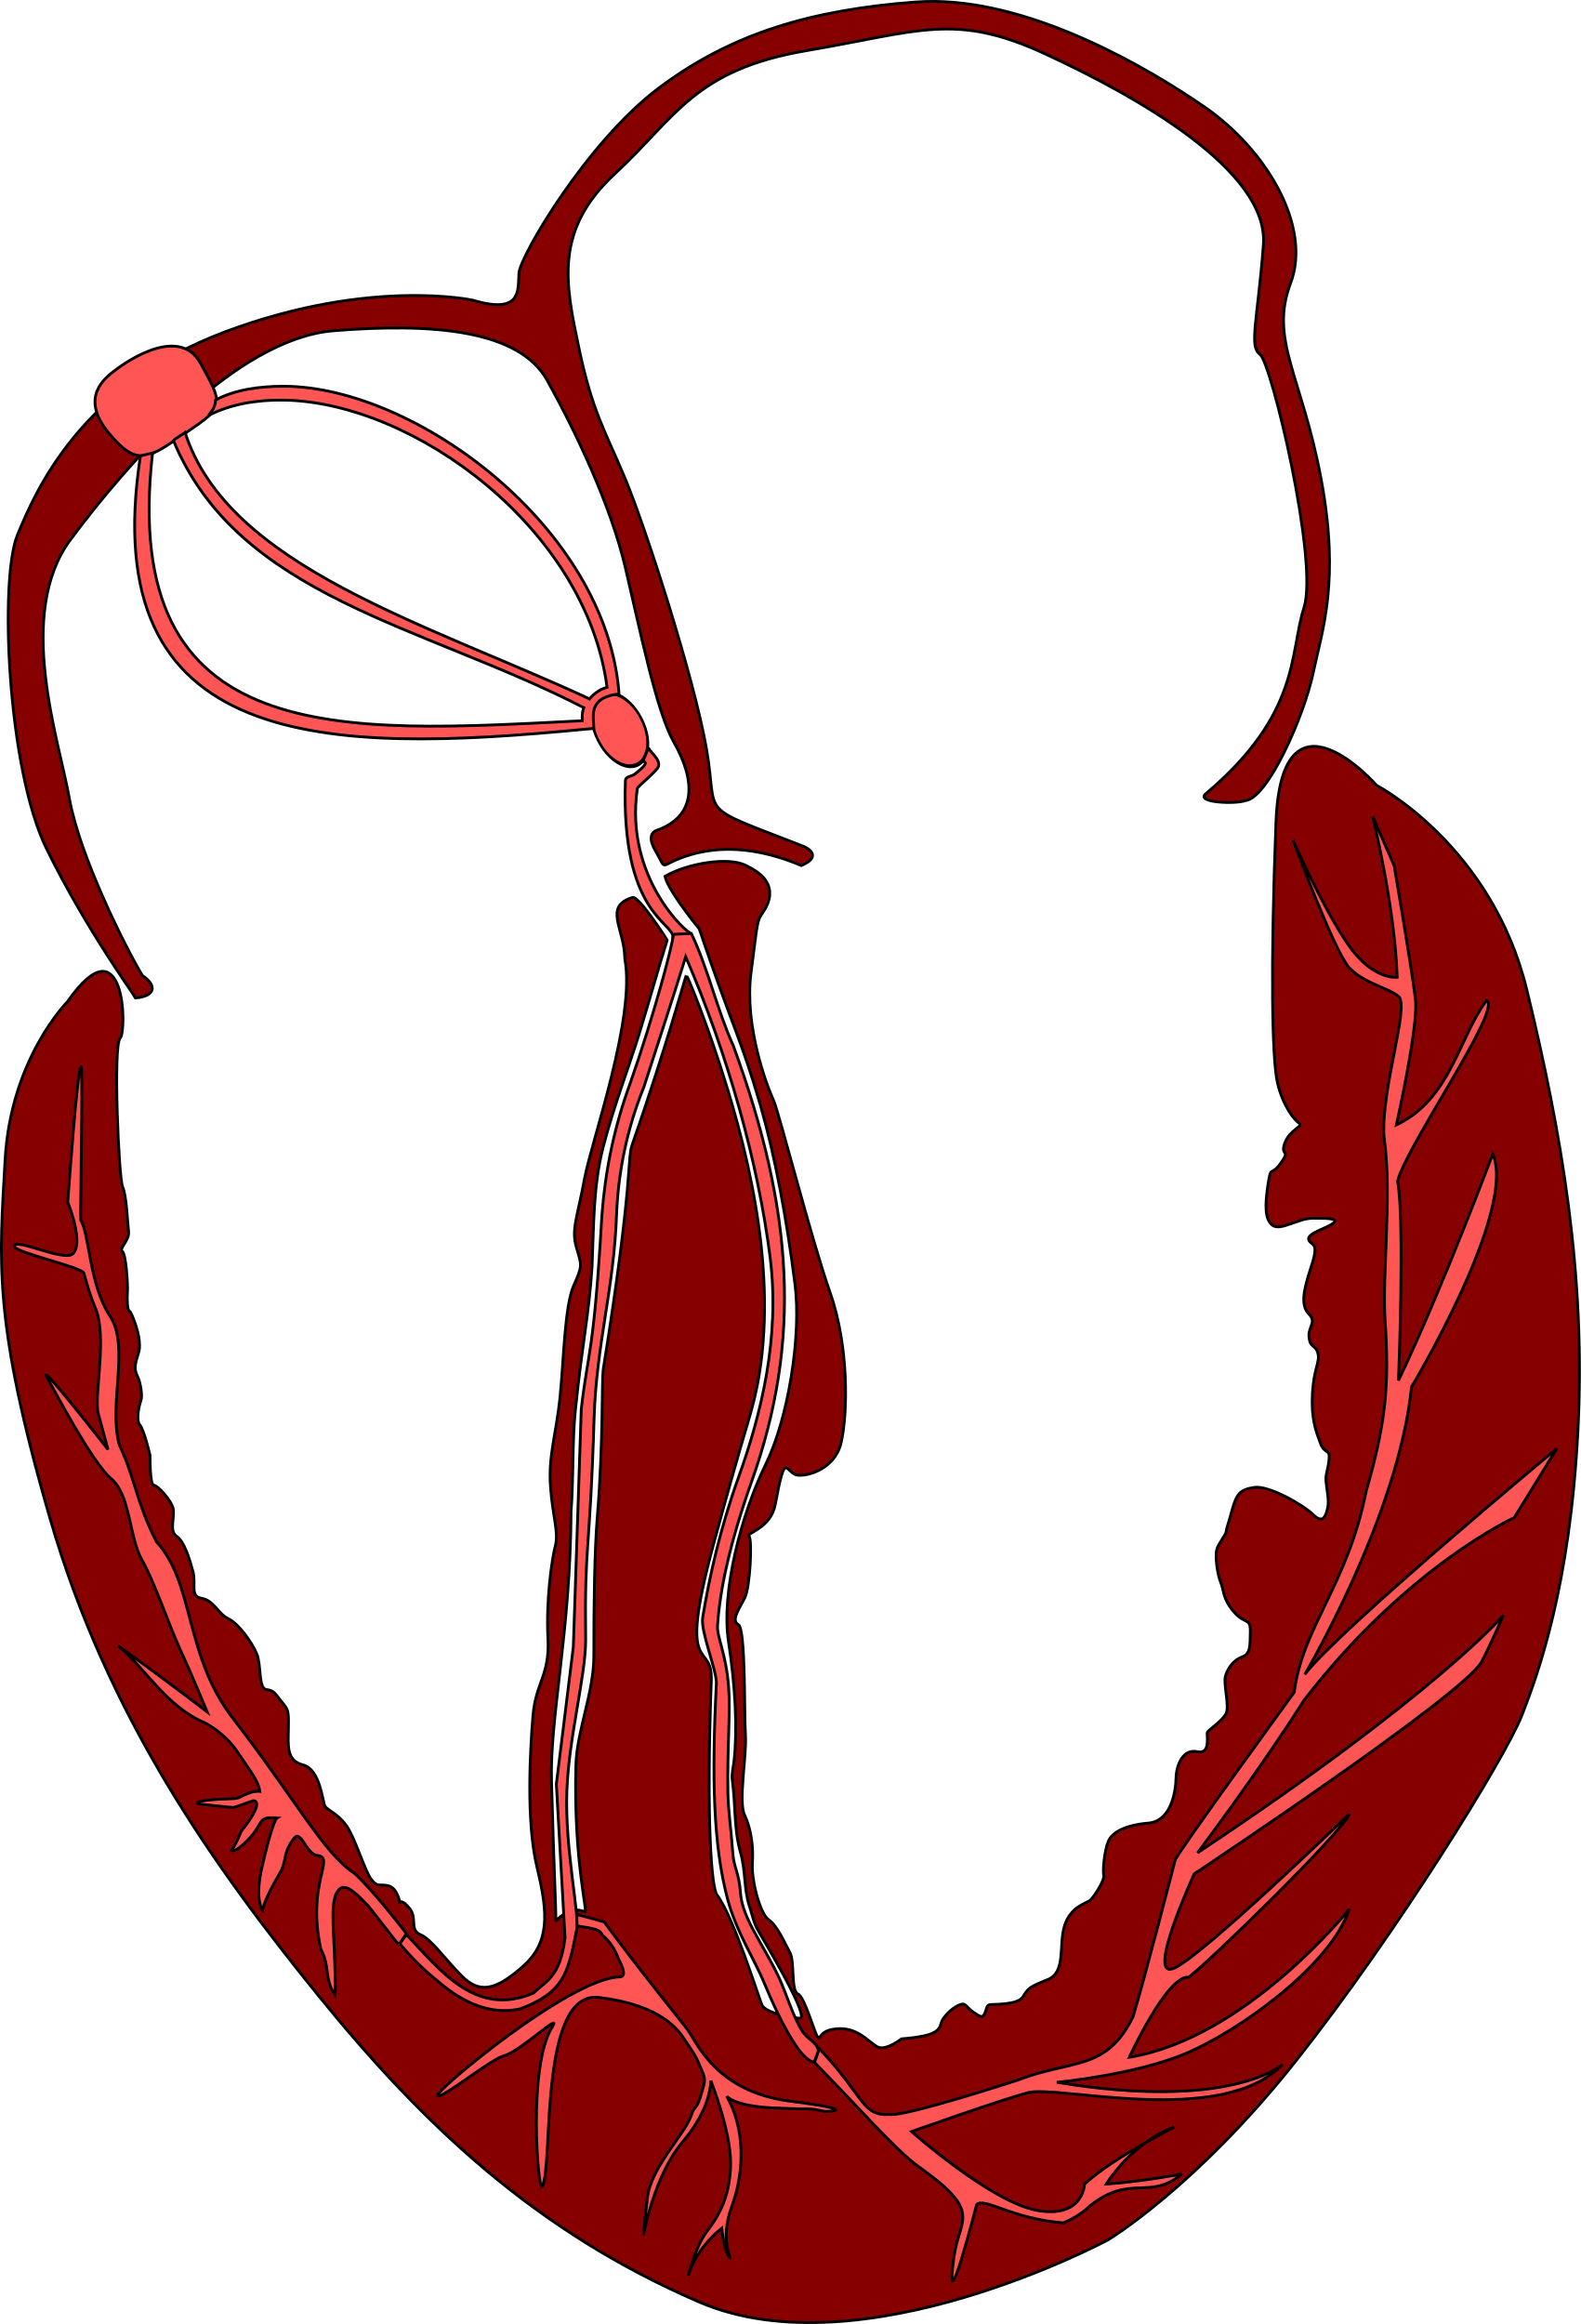
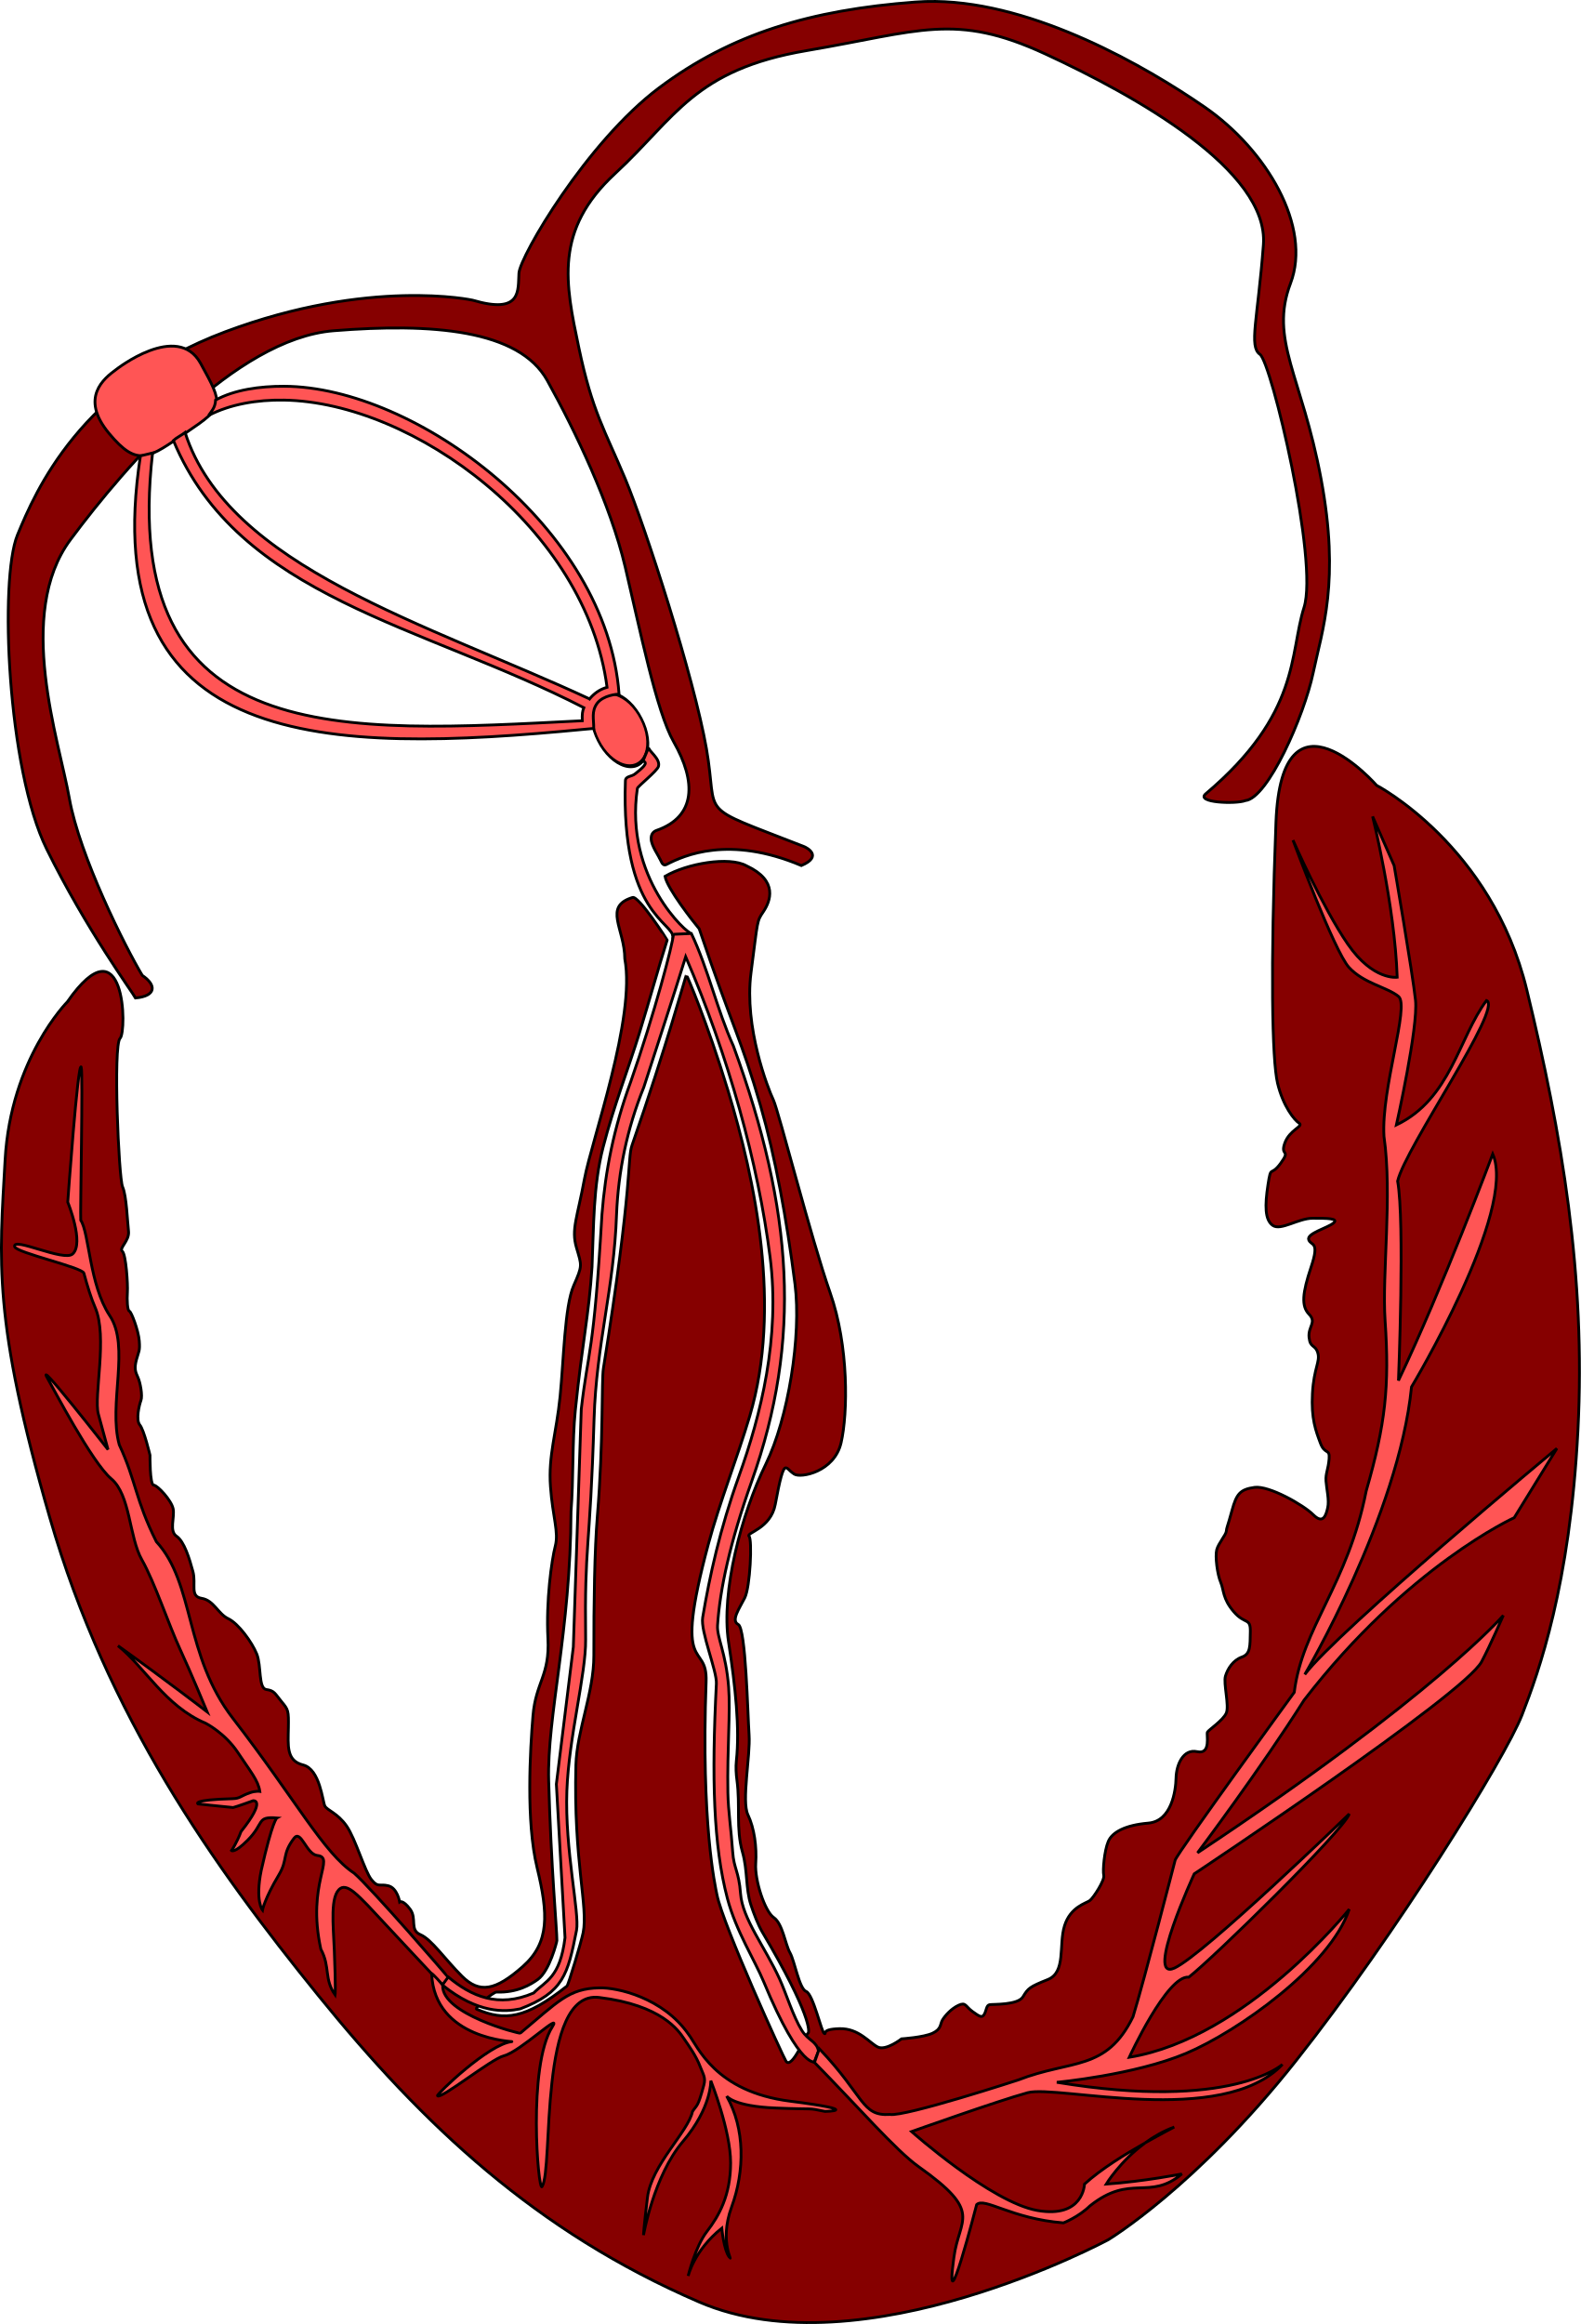
<svg xmlns="http://www.w3.org/2000/svg" id="svg2876" version="1.1" width="481" height="707">
  <defs id="defs2880">
    </defs>
  <path style="fill:#ff5555;fill-opacity:1;stroke:#000000;stroke-width:1px;stroke-linecap:butt;stroke-linejoin:miter;stroke-opacity:1" id="atrioventricular_node" d="m 337.21,294.665 a 9.407,9.407 0 1 1 -18.813,0 9.407,9.407 0 1 1 18.813,0 z" transform="matrix(0.6962813,-0.3546638,0.5683564,1.115119,-207.1267,9.661199)">
    </path>
  <path style="fill:#860000;fill-opacity:1;stroke:#000000;stroke-width:0.853px;stroke-linecap:butt;stroke-linejoin:miter;stroke-opacity:1" d="m 284.594,0.432 c -2.032,-0.027 -4.051,0.036 -6.049,0.186 C 246.58,3.024 222.526,10.23 200.528,26.723 178.53,43.217 158.239,77.933 157.895,83.088 c -0.344,5.154 1.028,12.698 -14.095,8.231 0,0 -31.277,-6.877 -75.273,9.616 -43.996,16.493 -57.73,48.451 -63.23,61.852 -5.499,13.401 -3.104,71.151 8.926,95.548 12.03,24.396 26.325,43.892 27.012,45.267 6.278,-0.582 6.478,-3.888 2.052,-6.872 -5.156,-8.59 -19.096,-36.346 -22.19,-53.87 -3.093,-17.524 -16.496,-56.008 0.346,-78.686 16.842,-22.678 50.166,-61.151 80.069,-63.556 29.903,-2.405 56.395,-0.359 64.988,15.103 8.593,15.463 19.246,37.812 23.714,56.711 4.468,18.899 9.517,44.052 14.762,53.248 6.934,12.158 6.81,22.76 -5.232,26.952 -0.862,0.3 -1.7,1.083 -1.612,2.561 -0.038,1.942 2.391,5.393 2.493,5.837 0.537,0.727 0.838,2.65 2.193,1.952 5.306,-2.729 18.967,-8.97 41.007,0.336 6.542,-2.769 1.849,-5.408 0.657,-5.843 -33.341,-13.057 -25.76,-8.096 -29.541,-29.744 -3.781,-21.648 -18.54,-67.347 -24.727,-82.123 -6.187,-14.775 -9.971,-20.263 -14.095,-39.849 -4.125,-19.586 -7.556,-35.748 11.005,-52.928 18.561,-17.181 24.035,-31.611 58.407,-37.452 34.372,-5.841 45.031,-11.675 72.529,1.039 27.497,12.714 68.066,35.391 66.347,58.069 -1.719,22.678 -4.476,30.918 -1.039,33.323 3.437,2.405 17.871,62.893 13.403,76.982 -4.468,14.088 -1.024,32.287 -29.896,56.684 -3.257,2.737 9.189,3.202 12.044,2.078 6.874,-0.687 17.874,-25.78 20.624,-38.837 2.75,-13.057 8.241,-27.839 2.398,-59.108 -5.843,-31.269 -15.803,-42.247 -9.273,-59.428 6.531,-17.181 -7.235,-40.563 -26.139,-53.621 C 348.805,20.316 315.08,0.839 284.594,0.432 l 4e-5,-4.2e-5 z" id="atria">
    </path>
  <path style="fill:#ff5555;fill-opacity:1;stroke:#000000;stroke-width:0.853px;stroke-linecap:butt;stroke-linejoin:miter;stroke-opacity:1" d="m 35.335,112.418 c 0,0 18.647,-14.689 25.693,-1.89 7.046,12.8 7.218,13.229 -4.211,20.96 -11.429,7.731 -14.78,11.082 -23.717,0.258 -8.937,-10.824 -1.379,-16.69 2.234,-19.328 z" id="sinoatrial_node">
    </path>
  <path style="fill:#ff5555;fill-opacity:1;stroke:#000000;stroke-width:0.853px;stroke-linecap:butt;stroke-linejoin:miter;stroke-opacity:1" d="m 86.438,117.509 c -7.418,-0.027 -15.12,1.06 -20.842,4.191 -0.093,2.337 -1.288,3.429 -2.129,4.691 6.555,-3.415 14.697,-4.809 22.944,-4.673 39.428,0.651 91.974,39.002 98.295,87.37 -2.316,0.641 -3.984,1.931 -5.329,3.543 -0.003,-0.003 -0.024,-0.025 -0.027,-0.027 -49.267,-22.88 -109.915,-40.07 -123.031,-81.02 -0.971,0.746 -2.767,1.65 -3.56,2.422 19.9,47.8 75.828,56.046 124.886,81.288 -0.458,1.135 -0.541,1.924 -0.48,3.969 -73.05,3.68 -141.039,9.164 -130.749,-81.457 l -3.688,0.879 c -13.886,90.077 56.566,90.744 135.263,83.161 l 2.665,-0.24 c 0.02,-2.875 -0.752,-5.148 1.013,-7.618 1.894,-2.513 6.103,-2.82 6.688,-2.824 C 184.695,160.664 126.496,117.653 86.438,117.509 l 0,1e-5 z" id="internodal_fibres">
    </path>
  <path style="fill:#ff5555;fill-opacity:1;stroke:#000000;stroke-width:0.853px;stroke-linecap:butt;stroke-linejoin:miter;stroke-opacity:1" d="m 195.706,231.355 c -0.186,0.223 0.958,0.374 0.564,1.141 -0.572,1.115 -2.371,2.356 -2.969,2.876 -1.149,0.998 -2.962,0.641 -3.014,2.164 -1.401,40.774 14.882,43.065 14.469,47.7 l 5.546,-1.335 c -1.039,0.362 -20.411,-16.873 -16.374,-44.056 0.091,-0.615 6.008,-5.279 6.414,-6.674 0.71,-2.44 -3.248,-4.787 -2.961,-5.853 l -1.674,4.037 z" id="bundle_of_his">
    </path>
-   <path style="fill:#860000;fill-opacity:1;stroke:#000000;stroke-width:0.853px;stroke-linecap:butt;stroke-linejoin:miter;stroke-opacity:1" d="m 20.506,304.767 c 0,0 -17.256,17.251 -18.958,48.108 -1.701,30.857 -3.889,48.351 13.611,108.851 17.499,60.5 49.581,105.692 81.663,145.296 32.082,39.604 66.351,71.919 115.933,93.301 49.581,21.381 124.439,-18.952 124.439,-18.952 0,0 26.735,-16.036 57.116,-54.425 30.381,-38.389 63.678,-92.086 68.782,-105.206 5.104,-13.12 14.583,-39.361 17.013,-86.498 2.43,-47.136 -4.861,-90.142 -15.555,-134.12 -10.694,-43.978 -45.693,-62.2 -45.693,-62.2 0,0 -28.922,-33.044 -30.624,11.177 -1.701,44.221 -1.215,72.405 0.486,79.451 1.701,7.046 5.104,11.177 6.562,12.149 1.458,0.972 -2.917,1.944 -4.375,6.074 -1.458,4.131 1.944,1.701 -1.215,6.074 -3.16,4.373 -2.917,0.243 -3.889,6.56 -0.972,6.317 -0.972,10.691 1.458,12.392 2.43,1.701 7.777,-2.187 12.152,-2.187 4.375,0 8.021,0 6.319,1.458 -1.701,1.458 -8.264,3.159 -7.534,5.102 0.729,1.944 3.403,0.243 0.729,8.261 -2.674,8.018 -3.032,11.899 -0.626,14.39 2.406,2.491 -0.344,3.694 0,7.044 0.344,3.35 1.89,2.062 2.664,4.725 0.773,2.663 -1.203,4.553 -1.633,12.284 -0.43,7.731 1.031,11.425 2.406,15.119 1.375,3.694 2.922,1.546 2.664,4.811 -0.258,3.264 -1.117,4.381 -0.945,6.786 0.172,2.405 1.031,5.755 0.516,8.075 -0.516,2.319 -1.375,5.154 -4.382,2.148 -3.008,-3.007 -13.491,-8.934 -17.873,-8.333 -4.382,0.601 -5.5,1.976 -6.874,7.044 -1.375,5.068 -1.633,5.154 -1.719,6.271 -0.086,1.117 -2.406,3.694 -2.922,5.67 -0.516,1.976 0.172,7.474 1.203,9.879 1.031,2.405 0.516,4.896 3.953,8.934 3.437,4.037 5.156,1.718 5.07,6.099 -0.086,4.381 0.086,6.786 -2.578,7.731 -2.664,0.945 -4.296,3.522 -4.984,5.756 -0.687,2.233 1.203,9.02 0.258,11.253 -0.945,2.233 -5.414,5.154 -5.757,5.841 -0.344,0.687 1.203,6.872 -3.093,5.927 -4.296,-0.945 -6.359,4.037 -6.445,7.989 -0.086,3.952 -1.375,13.143 -8.421,13.745 -7.046,0.601 -10.999,2.749 -12.202,5.584 -1.203,2.835 -1.719,8.848 -1.375,10.308 0.344,1.46 -3.093,6.786 -4.211,7.645 -1.117,0.859 -5.929,1.89 -7.734,7.731 -1.805,5.841 0.516,14.088 -5.07,16.322 -5.585,2.233 -6.015,2.663 -7.562,5.24 -1.547,2.577 -9.109,2.233 -10.14,2.405 -1.031,0.172 -0.945,1.718 -1.633,2.921 -0.687,1.203 -1.461,0.687 -3.609,-0.859 -2.148,-1.546 -1.976,-2.921 -4.211,-1.89 -2.234,1.031 -4.125,3.178 -4.898,4.467 -0.773,1.289 -0.258,2.749 -3.008,4.037 -2.75,1.289 -9.452,1.718 -9.452,1.718 0,0 -4.726,3.694 -7.218,2.491 -2.492,-1.203 -5.757,-5.756 -11.686,-5.584 -5.929,0.172 -5.585,3.093 -6.445,2.749 -0.859,-0.344 -4.039,-12.456 -6.187,-13.315 -2.148,-0.859 -0.945,-9.965 -2.406,-12.542 -1.461,-2.577 -3.702,-8.112 -6.452,-10.002 -2.75,-1.89 -5.321,-12.247 -4.977,-17.229 0.344,-4.982 -0.403,-10.516 -2.379,-14.639 -1.976,-4.123 0.687,-18.04 0.258,-24.396 -0.43,-6.357 0.134,-32.385 -2.186,-33.588 -2.32,-1.203 0.355,-4.861 1.988,-8.125 1.633,-3.264 2.32,-17.696 1.289,-18.727 -1.031,-1.031 6.617,-2.233 7.991,-9.707 1.375,-7.474 2.32,-11.167 3.179,-11.082 0.859,0.086 0.687,0.601 2.578,1.89 1.89,1.289 12.202,-0.601 14.264,-9.535 2.062,-8.934 2.406,-29.379 -3.351,-45.7 -5.757,-16.322 -15.633,-55.185 -17.266,-58.621 -1.633,-3.436 -8.943,-22.127 -6.795,-38.621 2.148,-16.493 1.719,-15.548 3.781,-18.641 2.062,-3.093 4.68,-9.39 -5.172,-13.944 -5.268,-2.917 -18.087,-0.715 -24.766,3.217 0.605,3.636 8.662,13.902 10.4,15.961 10.204,30.172 12.944,33.962 18.665,53.842 4.484,15.582 7.9,34.163 10.472,54.228 2.018,15.738 -2.059,40.88 -8.883,54.81 -7.367,15.036 -13.676,38.835 -11.331,54.053 2.095,13.592 2.739,26.47 1.679,36.257 -0.21,1.94 -0.79,3.844 -0.539,5.681 1.061,7.787 0.453,14.974 2.499,22.128 1.605,5.615 1.017,11.103 2.652,16.104 0.885,2.706 1.399,5.445 2.703,7.646 14.817,25.013 13.5,26.508 12.81,26.67 -0.476,0.112 -9.752,-1.16 -11.502,-3.768 -0.727,-1.084 -8.509,-26.69 -13.816,-33.749 -1.655,-2.201 -3.31,-22.142 -1.738,-65.179 0.464,-12.707 -10.498,0.087 0.533,-40.939 3.432,-12.765 7.368,-26.741 11.186,-39.599 9.801,-33.005 1.675,-71.68 -6.636,-99.004 -6.39,-21.008 -12.591,-35.306 -12.662,-35.159 -0.326,0.677 -6.017,21.608 -16.529,51.82 -1.494,4.293 0.359,11.285 -8.712,67.893 -0.592,3.696 0.034,22.237 -1.83,44.813 -0.854,10.337 -1.107,26.571 -1.077,42.527 0.022,11.314 -5.178,22.828 -5.46,33.291 -0.788,29.218 3.793,45.136 2.708,44.664 -5.031,-2.187 -8.798,3.095 -8.794,2.74 0.036,-3.103 -0.611,-15.807 -1.343,-42.414 -0.538,-19.54 5.81,-45.739 5.945,-82.08 0.777,-9.614 0.343,-21.368 1.306,-30.749 2.185,-21.285 4.075,-28.48 5.083,-43.653 0.537,-12.305 0.323,-24.603 3.372,-36.414 3.264,-12.642 7.744,-24.013 11.086,-34.87 3.069,-9.97 5.884,-20.22 8.405,-28.147 0.032,-0.101 -8.655,-13.556 -10.526,-12.981 -9.037,2.775 -2.405,9.508 -2.361,18.688 3.38,17.861 -10.14,55.322 -12.288,67.004 -2.148,11.683 -4.058,15.251 -2.425,20.835 1.633,5.584 1.89,5.326 -0.859,11.597 -2.75,6.271 -3.008,22.678 -4.125,33.76 -1.117,11.082 -3.609,17.868 -2.922,27.317 0.687,9.449 2.578,13.83 1.461,18.126 -1.117,4.295 -2.836,16.751 -2.234,28.09 0.602,11.339 -3.695,13.229 -4.554,23.537 -0.859,10.308 -2.154,32.077 1.249,46.17 3.403,14.092 3.889,22.839 -4.375,30.128 -8.264,7.289 -13.124,8.261 -18.471,2.916 -5.347,-5.345 -9.236,-11.177 -12.638,-12.634 -3.403,-1.458 -0.972,-4.859 -3.16,-7.775 -2.187,-2.916 -3.16,-2.187 -3.16,-2.187 0,0 -0.691,-4.217 -3.441,-4.904 -2.75,-0.687 -3.093,0.687 -5.156,-1.89 -2.062,-2.577 -4.812,-12.37 -7.562,-16.322 -2.75,-3.952 -5.929,-4.725 -6.617,-6.099 -0.687,-1.374 -1.461,-11.167 -6.617,-12.456 -5.156,-1.289 -4.554,-5.927 -4.468,-11.253 0.086,-5.326 0,-5.498 -2.062,-7.989 -2.062,-2.491 -2.148,-3.35 -4.64,-3.694 -2.492,-0.344 -1.461,-7.216 -2.922,-10.824 -1.461,-3.608 -5.585,-9.278 -8.679,-10.738 -3.093,-1.46 -4.382,-5.584 -8.077,-6.185 -3.695,-0.601 -1.633,-4.295 -2.664,-8.161 -1.031,-3.866 -2.664,-9.192 -4.984,-10.738 -2.32,-1.546 -0.516,-5.756 -1.031,-8.333 -0.516,-2.577 -4.726,-7.13 -5.929,-7.216 -1.203,-0.086 -1.117,-9.106 -1.117,-9.106 0,0 -1.805,-7.645 -3.093,-9.192 -1.289,-1.546 -0.172,-6.099 0.344,-7.474 0.516,-1.374 -0.172,-5.412 -0.945,-7.044 -0.773,-1.632 -1.117,-2.749 -0.43,-5.326 0.687,-2.577 1.117,-2.577 0.859,-5.756 -0.258,-3.178 -2.406,-8.848 -3.008,-9.02 -0.602,-0.172 -0.773,-3.35 -0.602,-5.756 0.172,-2.405 -0.43,-11.511 -1.547,-12.456 -1.117,-0.945 2.234,-3.178 1.89,-6.099 -0.344,-2.921 -0.602,-10.824 -1.805,-13.487 -1.203,-2.663 -2.922,-43.123 -0.773,-45.185 2.148,-2.062 1.633,-36.423 -16.033,-11.129 z" id="ventricles">
+   <path style="fill:#860000;fill-opacity:1;stroke:#000000;stroke-width:0.853px;stroke-linecap:butt;stroke-linejoin:miter;stroke-opacity:1" d="m 20.506,304.767 c 0,0 -17.256,17.251 -18.958,48.108 -1.701,30.857 -3.889,48.351 13.611,108.851 17.499,60.5 49.581,105.692 81.663,145.296 32.082,39.604 66.351,71.919 115.933,93.301 49.581,21.381 124.439,-18.952 124.439,-18.952 0,0 26.735,-16.036 57.116,-54.425 30.381,-38.389 63.678,-92.086 68.782,-105.206 5.104,-13.12 14.583,-39.361 17.013,-86.498 2.43,-47.136 -4.861,-90.142 -15.555,-134.12 -10.694,-43.978 -45.693,-62.2 -45.693,-62.2 0,0 -28.922,-33.044 -30.624,11.177 -1.701,44.221 -1.215,72.405 0.486,79.451 1.701,7.046 5.104,11.177 6.562,12.149 1.458,0.972 -2.917,1.944 -4.375,6.074 -1.458,4.131 1.944,1.701 -1.215,6.074 -3.16,4.373 -2.917,0.243 -3.889,6.56 -0.972,6.317 -0.972,10.691 1.458,12.392 2.43,1.701 7.777,-2.187 12.152,-2.187 4.375,0 8.021,0 6.319,1.458 -1.701,1.458 -8.264,3.159 -7.534,5.102 0.729,1.944 3.403,0.243 0.729,8.261 -2.674,8.018 -3.032,11.899 -0.626,14.39 2.406,2.491 -0.344,3.694 0,7.044 0.344,3.35 1.89,2.062 2.664,4.725 0.773,2.663 -1.203,4.553 -1.633,12.284 -0.43,7.731 1.031,11.425 2.406,15.119 1.375,3.694 2.922,1.546 2.664,4.811 -0.258,3.264 -1.117,4.381 -0.945,6.786 0.172,2.405 1.031,5.755 0.516,8.075 -0.516,2.319 -1.375,5.154 -4.382,2.148 -3.008,-3.007 -13.491,-8.934 -17.873,-8.333 -4.382,0.601 -5.5,1.976 -6.874,7.044 -1.375,5.068 -1.633,5.154 -1.719,6.271 -0.086,1.117 -2.406,3.694 -2.922,5.67 -0.516,1.976 0.172,7.474 1.203,9.879 1.031,2.405 0.516,4.896 3.953,8.934 3.437,4.037 5.156,1.718 5.07,6.099 -0.086,4.381 0.086,6.786 -2.578,7.731 -2.664,0.945 -4.296,3.522 -4.984,5.756 -0.687,2.233 1.203,9.02 0.258,11.253 -0.945,2.233 -5.414,5.154 -5.757,5.841 -0.344,0.687 1.203,6.872 -3.093,5.927 -4.296,-0.945 -6.359,4.037 -6.445,7.989 -0.086,3.952 -1.375,13.143 -8.421,13.745 -7.046,0.601 -10.999,2.749 -12.202,5.584 -1.203,2.835 -1.719,8.848 -1.375,10.308 0.344,1.46 -3.093,6.786 -4.211,7.645 -1.117,0.859 -5.929,1.89 -7.734,7.731 -1.805,5.841 0.516,14.088 -5.07,16.322 -5.585,2.233 -6.015,2.663 -7.562,5.24 -1.547,2.577 -9.109,2.233 -10.14,2.405 -1.031,0.172 -0.945,1.718 -1.633,2.921 -0.687,1.203 -1.461,0.687 -3.609,-0.859 -2.148,-1.546 -1.976,-2.921 -4.211,-1.89 -2.234,1.031 -4.125,3.178 -4.898,4.467 -0.773,1.289 -0.258,2.749 -3.008,4.037 -2.75,1.289 -9.452,1.718 -9.452,1.718 0,0 -4.726,3.694 -7.218,2.491 -2.492,-1.203 -5.757,-5.756 -11.686,-5.584 -5.929,0.172 -3.721,1.833 -4.58,1.489 -0.859,-0.344 -3.384,-11.952 -5.532,-12.811 -2.148,-0.859 -3.465,-9.209 -4.926,-11.786 -1.461,-2.577 -2.19,-8.818 -4.94,-10.708 -2.75,-1.89 -5.825,-11.441 -5.481,-16.423 0.344,-4.982 -0.403,-10.717 -2.379,-14.841 -1.976,-4.123 0.788,-17.939 0.359,-24.296 -0.43,-6.357 -0.975,-32.385 -3.295,-33.588 -2.32,-1.203 0.355,-4.861 1.988,-8.125 1.633,-3.264 2.32,-17.696 1.289,-18.727 -1.031,-1.031 6.617,-2.233 7.991,-9.707 1.375,-7.474 2.32,-11.167 3.179,-11.082 0.859,0.086 0.687,0.601 2.578,1.89 1.89,1.289 12.202,-0.601 14.264,-9.535 2.062,-8.934 2.406,-29.379 -3.351,-45.7 -5.757,-16.322 -15.633,-55.185 -17.266,-58.621 -1.633,-3.436 -8.943,-22.127 -6.795,-38.621 2.148,-16.493 1.719,-15.548 3.781,-18.641 2.062,-3.093 4.68,-9.39 -5.172,-13.944 -5.268,-2.917 -18.087,-0.715 -24.766,3.217 0.605,3.636 8.662,13.902 10.4,15.961 10.204,30.172 12.944,33.962 18.665,53.842 4.484,15.582 7.9,34.163 10.472,54.228 2.018,15.738 -2.059,40.88 -8.883,54.81 -7.367,15.036 -13.676,38.835 -11.331,54.053 2.095,13.592 3.445,26.37 2.384,36.157 -0.21,1.94 -0.084,4.045 0.166,5.882 1.061,7.787 -0.353,14.773 1.692,21.926 1.605,5.615 0.916,11.002 2.552,16.003 0.885,2.706 2.206,6.15 3.509,8.351 14.817,25.013 14.508,30.64 13.818,30.802 -0.476,0.112 -4.773,11.021 -6.614,8.477 -0.766,-1.059 -19.154,-41.359 -21.022,-50.629 -0.544,-2.699 -4.877,-21.857 -3.306,-64.894 0.464,-12.707 -10.355,-0.768 0.675,-41.794 3.432,-12.765 8.793,-26.171 12.611,-39.029 9.801,-33.005 1.675,-71.68 -6.636,-99.004 -6.39,-21.008 -12.591,-35.306 -12.662,-35.159 -0.326,0.677 -6.017,21.608 -16.529,51.82 -1.494,4.293 0.359,11.285 -8.712,67.893 -0.592,3.696 0.034,22.237 -1.83,44.813 -0.854,10.337 -1.107,26.571 -1.077,42.527 0.022,11.314 -5.178,22.828 -5.46,33.291 -0.788,29.218 3.808,43.06 2.204,51.013 -0.604,2.998 -4.503,15.924 -4.918,16.252 -12.67,10.012 -18.925,10.699 -27.493,7.04 -0.859,-0.367 5.142,-5.239 6.029,-5.204 6.345,0.251 10.454,-2.311 12.568,-3.827 3.631,-2.603 5.822,-11.551 5.825,-11.823 0.036,-3.103 -1.768,-21.997 -2.501,-48.603 -0.538,-19.54 6.665,-45.597 6.8,-81.937 0.777,-9.614 0.343,-21.368 1.306,-30.749 2.185,-21.285 4.075,-28.48 5.083,-43.653 0.537,-12.305 0.323,-24.603 3.372,-36.414 3.264,-12.642 7.744,-24.013 11.086,-34.87 3.069,-9.97 5.884,-20.22 8.405,-28.147 0.032,-0.101 -8.655,-13.556 -10.526,-12.981 -9.037,2.775 -2.405,9.508 -2.361,18.688 3.38,17.861 -10.14,55.322 -12.288,67.004 -2.148,11.683 -4.058,15.251 -2.425,20.835 1.633,5.584 1.89,5.326 -0.859,11.597 -2.75,6.271 -3.008,22.678 -4.125,33.76 -1.117,11.082 -3.609,17.868 -2.922,27.317 0.687,9.449 2.578,13.83 1.461,18.126 -1.117,4.295 -2.836,16.751 -2.234,28.09 0.602,11.339 -3.695,13.229 -4.554,23.537 -0.859,10.308 -2.154,32.077 1.249,46.17 3.403,14.092 3.889,22.839 -4.375,30.128 -8.264,7.289 -13.124,8.261 -18.471,2.916 -5.347,-5.345 -9.236,-11.177 -12.638,-12.634 -3.403,-1.458 -0.972,-4.859 -3.16,-7.775 -2.187,-2.916 -3.16,-2.187 -3.16,-2.187 0,0 -0.691,-4.217 -3.441,-4.904 -2.75,-0.687 -3.093,0.687 -5.156,-1.89 -2.062,-2.577 -4.812,-12.37 -7.562,-16.322 -2.75,-3.952 -5.929,-4.725 -6.617,-6.099 -0.687,-1.374 -1.461,-11.167 -6.617,-12.456 -5.156,-1.289 -4.554,-5.927 -4.468,-11.253 0.086,-5.326 0,-5.498 -2.062,-7.989 -2.062,-2.491 -2.148,-3.35 -4.64,-3.694 -2.492,-0.344 -1.461,-7.216 -2.922,-10.824 -1.461,-3.608 -5.585,-9.278 -8.679,-10.738 -3.093,-1.46 -4.382,-5.584 -8.077,-6.185 -3.695,-0.601 -1.633,-4.295 -2.664,-8.161 -1.031,-3.866 -2.664,-9.192 -4.984,-10.738 -2.32,-1.546 -0.516,-5.756 -1.031,-8.333 -0.516,-2.577 -4.726,-7.13 -5.929,-7.216 -1.203,-0.086 -1.117,-9.106 -1.117,-9.106 0,0 -1.805,-7.645 -3.093,-9.192 -1.289,-1.546 -0.172,-6.099 0.344,-7.474 0.516,-1.374 -0.172,-5.412 -0.945,-7.044 -0.773,-1.632 -1.117,-2.749 -0.43,-5.326 0.687,-2.577 1.117,-2.577 0.859,-5.756 -0.258,-3.178 -2.406,-8.848 -3.008,-9.02 -0.602,-0.172 -0.773,-3.35 -0.602,-5.756 0.172,-2.405 -0.43,-11.511 -1.547,-12.456 -1.117,-0.945 2.234,-3.178 1.89,-6.099 -0.344,-2.921 -0.602,-10.824 -1.805,-13.487 -1.203,-2.663 -2.922,-43.123 -0.773,-45.185 2.148,-2.062 1.633,-36.423 -16.033,-11.129 z" id="ventricles">
    </path>
-   <path style="fill:#ff5555;fill-opacity:1;stroke:#000000;stroke-width:0.853px;stroke-linecap:butt;stroke-linejoin:miter;stroke-opacity:1" d="m 204.895,284.225 c -0.135,2.826 -5.771,24.209 -13.018,44.96 -5.119,13.909 -7.723,27.258 -8.722,40.252 -2.478,42.887 -4.224,41.159 -6.296,59.275 l -2.416,72.311 -5.162,41.73 2.635,46.719 c -1.516,12.286 -5.894,13.132 -9.557,16.836 -17.779,7.657 -28.652,-7.301 -38.717,-17.762 l -2.013,2.724 c 4.483,5.361 7.719,8.353 12.971,12.598 10.815,8.743 19.005,8.229 23.682,7.265 13.137,-5.037 14.488,-10.418 17.133,-23.892 0.998,-5.086 -3.59,-24.53 -2.937,-42.428 0.602,-16.488 5.836,-35.471 5.709,-46.05 -0.364,-30.121 1.304,-25.514 2.569,-67.132 0.698,-22.988 6.062,-39.461 6.838,-62.189 0.545,-13.12 3.171,-26.032 8.298,-38.693 4.076,-12.717 8.668,-26.538 12.745,-39.691 12.999,30.105 22.033,62.749 25.678,91.396 3.114,24.467 -2.796,48.002 -9.491,66.646 -5.817,16.197 -8.905,30.398 -11.022,42.95 -0.721,4.277 4.366,16.239 4.167,20.147 -1.466,28.743 -0.912,49.185 3.358,65.361 2.626,9.947 8.359,18.833 11.043,25.322 11.429,27.632 16.081,24.295 15.451,24.232 l 1.203,-3.093 c -0.396,-2.955 -3.143,-3.243 -5.051,-6.315 -2.654,-4.274 -4.81,-11.366 -6.762,-15.649 -4.492,-9.859 -11.315,-18.275 -11.887,-25.971 -0.51,-6.869 -2.046,-7.569 -2.393,-12.697 -0.456,-6.722 -1.358,-12.295 -1.46,-18.06 -0.234,-13.202 0.811,-24.495 0.223,-32.109 -0.802,-10.385 -3.6,-15.054 -3.366,-18.746 0.691,-10.885 3.789,-25.252 10.376,-43.798 15.278,-43.017 12.743,-82.35 -5.569,-132.492 -5.012,-11.07 -7.592,-23.275 -12.78,-34.199 l -5.46,0.244 z" id="bundle_branches">
+   <path style="fill:#ff5555;fill-opacity:1;stroke:#000000;stroke-width:0.853px;stroke-linecap:butt;stroke-linejoin:miter;stroke-opacity:1" d="m 204.895,284.225 c -0.135,2.826 -5.771,24.209 -13.018,44.96 -5.119,13.909 -7.723,27.258 -8.722,40.252 -2.478,42.887 -4.224,41.159 -6.296,59.275 l -2.416,72.311 -5.162,41.73 2.635,46.719 c -1.516,12.286 -5.894,13.132 -9.557,16.836 -10.739,4.625 -18.958,0.999 -26.001,-4.902 4e-5,-0.43 -1.93,2.506 -1.759,2.462 10.815,8.743 19.005,8.229 23.682,7.265 13.137,-5.037 14.488,-10.418 17.133,-23.892 0.998,-5.086 -3.59,-24.53 -2.937,-42.428 0.602,-16.488 5.836,-35.471 5.709,-46.05 -0.364,-30.121 1.304,-25.514 2.569,-67.132 0.698,-22.988 6.062,-39.461 6.838,-62.189 0.545,-13.12 3.171,-26.032 8.298,-38.693 4.076,-12.717 8.668,-26.538 12.745,-39.691 12.999,30.105 22.033,62.749 25.678,91.396 3.114,24.467 -2.796,48.002 -9.491,66.646 -5.817,16.197 -8.905,30.398 -11.022,42.95 -0.721,4.277 4.366,16.239 4.167,20.147 -1.466,28.743 -0.912,49.185 3.358,65.361 2.626,9.947 8.359,18.833 11.043,25.322 11.429,27.632 16.081,24.295 15.451,24.232 l 1.203,-3.093 c -0.396,-2.955 -3.143,-3.243 -5.051,-6.315 -2.654,-4.274 -4.81,-11.366 -6.762,-15.649 -4.492,-9.859 -11.315,-18.275 -11.887,-25.971 -0.51,-6.869 -2.046,-7.569 -2.393,-12.697 -0.456,-6.722 -1.358,-12.295 -1.46,-18.06 -0.234,-13.202 0.811,-24.495 0.223,-32.109 -0.802,-10.385 -3.6,-15.054 -3.366,-18.746 0.691,-10.885 3.789,-25.252 10.376,-43.798 15.278,-43.017 12.743,-82.35 -5.569,-132.492 -5.012,-11.07 -7.592,-23.275 -12.78,-34.199 l -5.46,0.244 z" id="bundle_branches">
    </path>
  <path style="fill:#ff5555;fill-opacity:1;stroke:#000000;stroke-width:0.853px;stroke-linecap:butt;stroke-linejoin:miter;stroke-opacity:1" d="m 247.822,627.436 c 13.052,13.28 24.871,26.871 31.64,31.665 19.866,14.071 12.349,15.564 10.776,27.632 -3.119,22.886 6.92,-16.042 6.92,-16.042 2.369,-2.368 10.523,4.276 26.403,5.547 0,0 4.577,-1.761 8.062,-5.164 12.409,-9.928 18.043,-1.444 27.978,-9.723 0,0 -11.431,2.268 -23.022,3.09 0,0 4.186,-6.942 11.831,-12.519 -6.041,3.416 -13.278,7.828 -18.439,12.519 0,0 -0.288,10.502 -14.36,8.018 -14.069,-2.48 -38.248,-24.001 -38.248,-24.001 0,0 26.211,-9.335 35.317,-11.826 9.103,-2.484 59.147,10.742 77.529,-8.605 0,0 -15.432,14.22 -68.649,5.442 0,0 23.606,-2.191 39.331,-8.81 15.719,-6.629 43.853,-26.466 49.64,-43.845 0,0 -31.345,39.262 -66.936,45.047 0,0 11.524,-25.098 18.121,-24.377 7.444,-5.786 47.168,-44.681 48.814,-49.652 0,0 -44.103,42.764 -53.21,46.897 -9.103,4.133 6.047,-28.678 6.047,-28.678 0,0 82.069,-54.489 87.429,-64.528 2.56,-4.794 6.608,-14.091 6.608,-14.091 0,0 -20.533,24.106 -93.039,72.225 0,0 19.357,-25.743 32.394,-46.416 31.503,-40.833 63.966,-55.536 63.966,-55.536 l 12.976,-21.06 c 0,0 -66.761,55.513 -76.699,68.75 0,0 28.588,-48.464 32.471,-87.468 0,0 32.226,-53.675 24.719,-70.863 0,0 -15.362,41.035 -28.689,68.917 0,0 1.959,-48.648 -0.257,-60.667 2.346,-10.186 32.191,-52.885 27.044,-54.943 -8.503,11.388 -10.849,29.926 -27.419,37.858 0,0 6.697,-29.856 5.817,-37.956 -0.866,-8.1 -6.505,-40.955 -6.505,-40.955 l -6.547,-14.947 c 0,0 6.735,26.948 7.483,48.924 0,0 -7.322,1.103 -15.028,-10.069 -7.703,-11.172 -16.675,-31.634 -16.675,-31.634 0,0 12.522,33.77 17.021,38.693 4.502,4.919 11.667,6.02 15.101,8.859 3.428,2.842 -5.323,27.97 -4.444,42.56 2.583,17.988 -0.638,41.703 0.347,56.14 1.35,19.793 0.127,31.41 -5.754,51.737 -5.629,28.595 -19.415,41.389 -21.893,61.255 0,0 -35.407,48.581 -36.239,51.059 0,0 -9.402,36.513 -12.818,47.642 -8.165,16.675 -18.736,12.91 -34.967,19.236 0,0 -34.409,11.238 -39.007,10.478 -8.674,0.575 -7.658,-5.469 -21.478,-19.991 l -1.468,4.174 z m 109.46,19.638 c -3.313,1.239 -6.258,2.933 -8.82,4.795 4.557,-2.573 8.82,-4.795 8.82,-4.795 z" id="purkinje_fibres3">
    </path>
-   <path style="fill:#ff5555;fill-opacity:1;stroke:#000000;stroke-width:0.853px;stroke-linecap:butt;stroke-linejoin:miter;stroke-opacity:1" d="m 107.758,569.856 c -9.235,-6.043 -17.667,-22.198 -36.885,-47.084 -14.889,-19.281 -11.548,-40.973 -23.3,-53.771 -6.415,-12.804 -6.132,-18.382 -11.285,-29.485 -3.422,-12.31 3.416,-29.975 -2.945,-39.334 -6.179,-9.4 -6.177,-25.07 -8.779,-28.976 -0.186,-1.665 0.735,-45.269 0.138,-46.579 -0.99,-2.172 -4.091,41.075 -4.091,41.075 0,0 5.11,12.474 1.496,15.771 -2.684,2.449 -18.414,-5.351 -17.647,-2.201 0.437,1.795 20.586,6.283 21.062,8.045 1.098,4.057 2.274,7.825 3.409,10.394 3.914,8.861 -0.478,27.043 0.991,32.457 1.467,5.419 2.947,10.822 2.947,10.822 0,0 -23.33,-29.85 -18.121,-21.17 1.125,1.873 13.223,25.124 19.098,30.043 5.871,4.927 5.409,17.767 9.329,24.656 3.91,6.898 8.172,19.796 11.604,27.183 3.424,7.38 8.263,19.09 8.263,19.09 0,0 -13.155,-10.142 -27.151,-20.133 8.224,6.574 14.349,18.356 26.663,23.571 0,0 5.867,2.956 9.785,8.858 3.914,5.913 6.24,8.557 6.713,11.884 0,0 -1.256,-0.19 -2.967,0.401 -3.054,1.055 -2.948,1.758 -5.358,1.821 -12.635,0.338 -10.475,1.594 -10.475,1.594 0,0 6.588,0.704 10.675,1.093 1.106,-0.257 6.106,-2.079 6.106,-2.079 0,0 4.129,-0.449 -3.697,9.388 -1.305,3.493 -2.895,5.791 -2.895,5.791 0,0 0.878,0.898 4.915,-3.162 5.2,-5.229 2.538,-7.261 8.897,-6.765 0,0 -1.343,0.708 -4.771,15.963 -1.879,9.252 0.382,12.076 0.382,12.076 0,0 0.586,-3.362 4.989,-10.741 2.808,-4.706 0.852,-6.193 4.599,-11.118 2.137,-2.81 3.733,4.853 7.091,5.229 5.673,0.635 -3.328,8.304 1.074,28.493 2.947,5.487 0.886,8.947 4.343,13.933 0,0 0.241,-1.441 -0.249,-13.746 -0.297,-7.463 -1.371,-16.636 1.922,-18.698 2.137,-1.339 5.492,2.415 8.252,5.177 0.646,0.647 9.446,12.215 9.478,11.992 l 2.266,-3.345 c -0.062,-0.273 -10.621,-13.826 -15.869,-18.412 z" id="purkinje_fibres1">
+   <path style="fill:#ff5555;fill-opacity:1;stroke:#000000;stroke-width:0.853px;stroke-linecap:butt;stroke-linejoin:miter;stroke-opacity:1" d="m 107.758,569.856 c -9.235,-6.043 -17.667,-22.198 -36.885,-47.084 -14.889,-19.281 -11.548,-40.973 -23.3,-53.771 -6.415,-12.804 -6.132,-18.382 -11.285,-29.485 -3.422,-12.31 3.416,-29.975 -2.945,-39.334 -6.179,-9.4 -6.177,-25.07 -8.779,-28.976 -0.186,-1.665 0.735,-45.269 0.138,-46.579 -0.99,-2.172 -4.091,41.075 -4.091,41.075 0,0 5.11,12.474 1.496,15.771 -2.684,2.449 -18.414,-5.351 -17.647,-2.201 0.437,1.795 20.586,6.283 21.062,8.045 1.098,4.057 2.274,7.825 3.409,10.394 3.914,8.861 -0.478,27.043 0.991,32.457 1.467,5.419 2.947,10.822 2.947,10.822 0,0 -23.33,-29.85 -18.121,-21.17 1.125,1.873 13.223,25.124 19.098,30.043 5.871,4.927 5.409,17.767 9.329,24.656 3.91,6.898 8.172,19.796 11.604,27.183 3.424,7.38 8.263,19.09 8.263,19.09 0,0 -13.155,-10.142 -27.151,-20.133 8.224,6.574 14.349,18.356 26.663,23.571 0,0 5.867,2.956 9.785,8.858 3.914,5.913 6.24,8.557 6.713,11.884 0,0 -1.256,-0.19 -2.967,0.401 -3.054,1.055 -2.948,1.758 -5.358,1.821 -12.635,0.338 -10.475,1.594 -10.475,1.594 0,0 6.588,0.704 10.675,1.093 1.106,-0.257 6.106,-2.079 6.106,-2.079 0,0 4.129,-0.449 -3.697,9.388 -1.305,3.493 -2.895,5.791 -2.895,5.791 0,0 0.878,0.898 4.915,-3.162 5.2,-5.229 2.538,-7.261 8.897,-6.765 0,0 -1.343,0.708 -4.771,15.963 -1.879,9.252 0.382,12.076 0.382,12.076 0,0 0.586,-3.362 4.989,-10.741 2.808,-4.706 0.852,-6.193 4.599,-11.118 2.137,-2.81 3.733,4.853 7.091,5.229 5.673,0.635 -3.328,8.304 1.074,28.493 2.947,5.487 0.886,8.947 4.343,13.933 0,0 0.241,-1.441 -0.249,-13.746 -0.297,-7.463 -1.371,-16.636 1.922,-18.698 2.137,-1.339 5.492,2.415 8.252,5.177 0.646,0.647 22.701,24.436 22.733,24.214 l 1.696,-2.312 c -0.062,-0.273 -23.306,-27.081 -28.554,-31.667 z" id="purkinje_fibres1">
    </path>
-   <path style="fill:#ff5555;fill-opacity:1;stroke:#000000;stroke-width:0.853px;stroke-linecap:butt;stroke-linejoin:miter;stroke-opacity:1" d="m 183.221,588.695 c 0,0 2.939,2.047 4.75,6.651 -0.101,0.385 3.608,6.024 0.545,6.075 -14.911,0.245 -56.397,34.853 -55.411,36.152 0.948,1.249 16.3,-11.181 20.221,-12.166 4.955,-1.245 17.882,-13.776 14.728,-8.81 -7.607,11.976 -4.274,50.289 -3.142,48.624 3.601,-5.3 -1.347,-59.829 17.352,-57.564 19.157,2.321 24.239,10.167 25.853,12.555 1.408,2.081 3.645,5.105 4.948,8.532 0.906,2.383 1.713,3.292 1.098,5.555 -1.895,6.978 -2.016,5.84 -3.463,8.059 -1.324,6.204 -12.492,16.244 -13.697,26.133 -1.204,9.893 -1.204,11.462 -1.204,11.462 0,0 3.111,-18.022 11.96,-28.436 8.844,-10.412 8.512,-18.533 8.512,-18.533 0,0 6.032,15.099 6.032,24.984 0,9.891 -3.565,16.173 -7.184,20.862 -3.619,4.683 -5.734,13.556 -5.734,13.556 0,0 1.782,-7.77 10.226,-14.528 0,0 0.629,6.645 2.239,8.73 1.608,2.085 -3.272,-4.251 0.751,-15.181 4.018,-10.929 4.116,-23.859 -1.514,-33.748 0,0 2.02,3.119 14.886,3.636 12.869,0.527 9.206,-0.141 15.067,1.039 0,0 12.249,-0.209 -10.64,-3.117 -22.894,-2.906 -28.592,-18.402 -31.405,-22.043 -1.828,-2.369 -14.708,-18.227 -25.193,-32.516 l -8.289,-2.233 0.046,3.436 c 2.804,0.628 7.146,0.645 7.665,2.837 l 2e-5,0 z" id="purkinje_fibres2">
+   <path style="fill:#ff5555;fill-opacity:1;stroke:#000000;stroke-width:0.853px;stroke-linecap:butt;stroke-linejoin:miter;stroke-opacity:1" d="m 182.368,604.746 c -9.354,0.154 -12.637,4.257 -24.058,13.774 -0.287,0.239 -23.882,-5.821 -23.626,-14.479 0.011,-0.366 -3.367,-3.989 -3.351,-3.613 0.863,20.147 25.252,20.595 24.403,20.677 -7.049,0.685 -22.951,16.046 -22.632,16.466 0.948,1.249 16.3,-11.181 20.221,-12.166 4.955,-1.245 17.882,-13.776 14.728,-8.81 -7.607,11.976 -4.274,50.289 -3.142,48.624 3.601,-5.3 -1.347,-59.829 17.352,-57.564 19.157,2.321 24.239,10.167 25.853,12.555 1.408,2.081 3.645,5.105 4.948,8.532 0.906,2.383 1.713,3.292 1.098,5.555 -1.895,6.978 -2.016,5.84 -3.463,8.059 -1.324,6.204 -12.492,16.244 -13.697,26.133 -1.204,9.893 -1.204,11.462 -1.204,11.462 0,0 3.111,-18.022 11.96,-28.436 8.844,-10.412 8.512,-18.533 8.512,-18.533 0,0 6.032,15.099 6.032,24.984 0,9.891 -3.565,16.173 -7.184,20.862 -3.619,4.683 -5.734,13.556 -5.734,13.556 0,0 1.782,-7.77 10.226,-14.528 0,0 0.629,6.645 2.239,8.73 1.608,2.085 -3.272,-4.251 0.751,-15.181 4.018,-10.929 4.116,-23.859 -1.514,-33.748 0,0 2.02,3.119 14.886,3.636 12.869,0.527 9.206,-0.141 15.067,1.039 0,0 12.249,-0.209 -10.64,-3.117 -22.894,-2.906 -28.088,-16.688 -30.901,-20.33 -7.737,-11.168 -21.738,-14.298 -27.127,-14.139 z" id="purkinje_fibres2">
    </path>
</svg>
